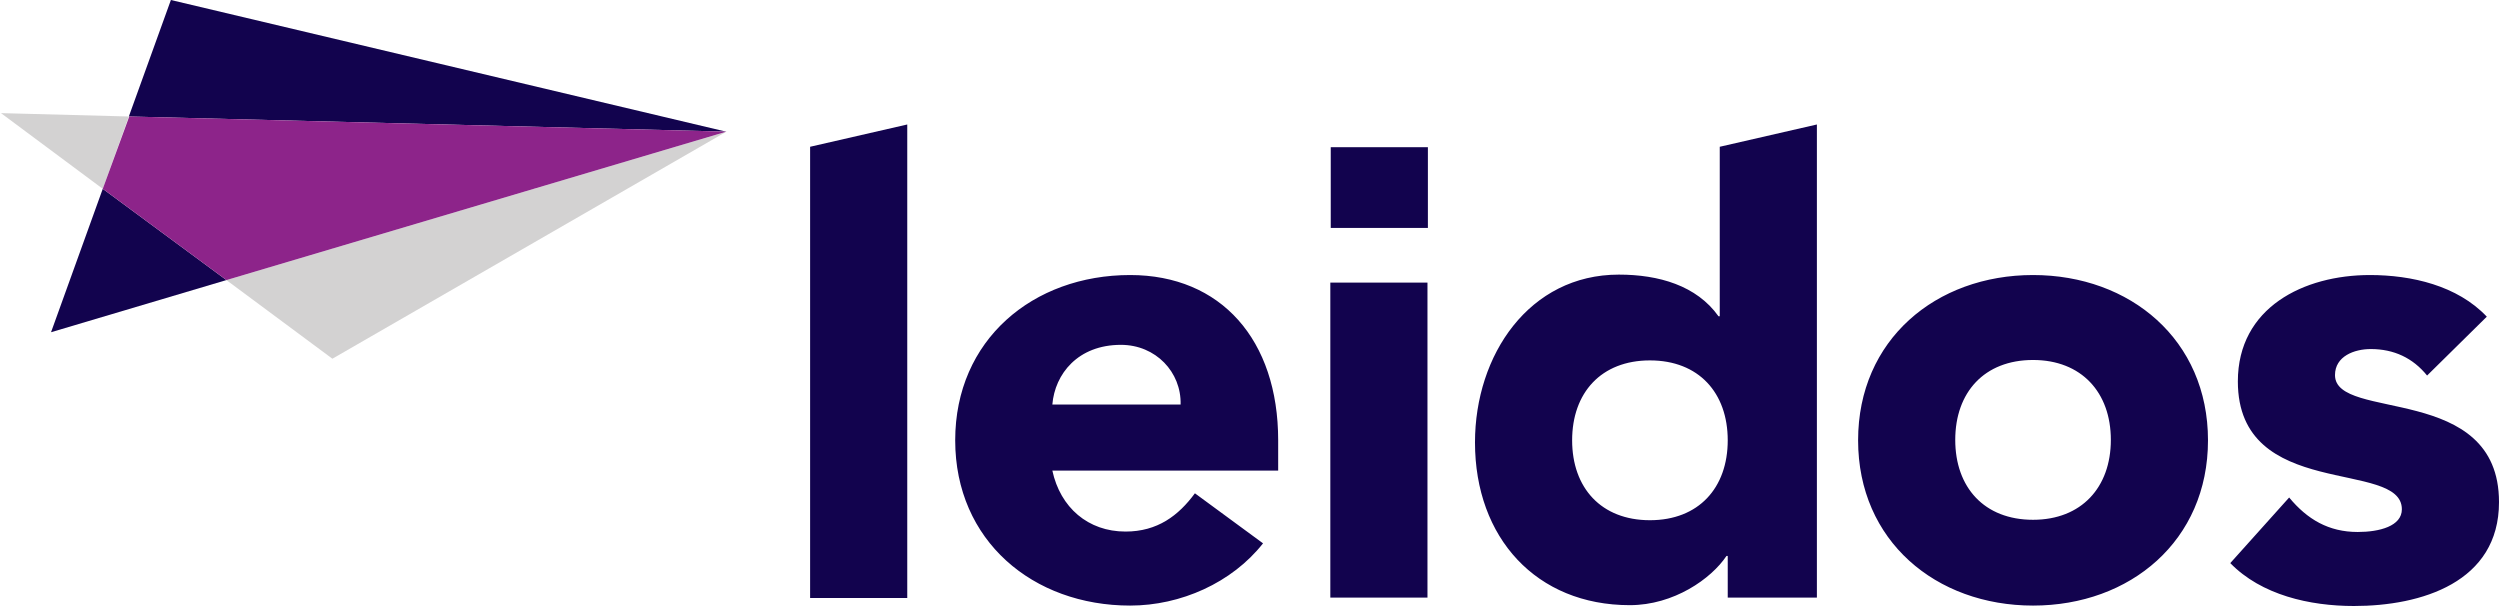
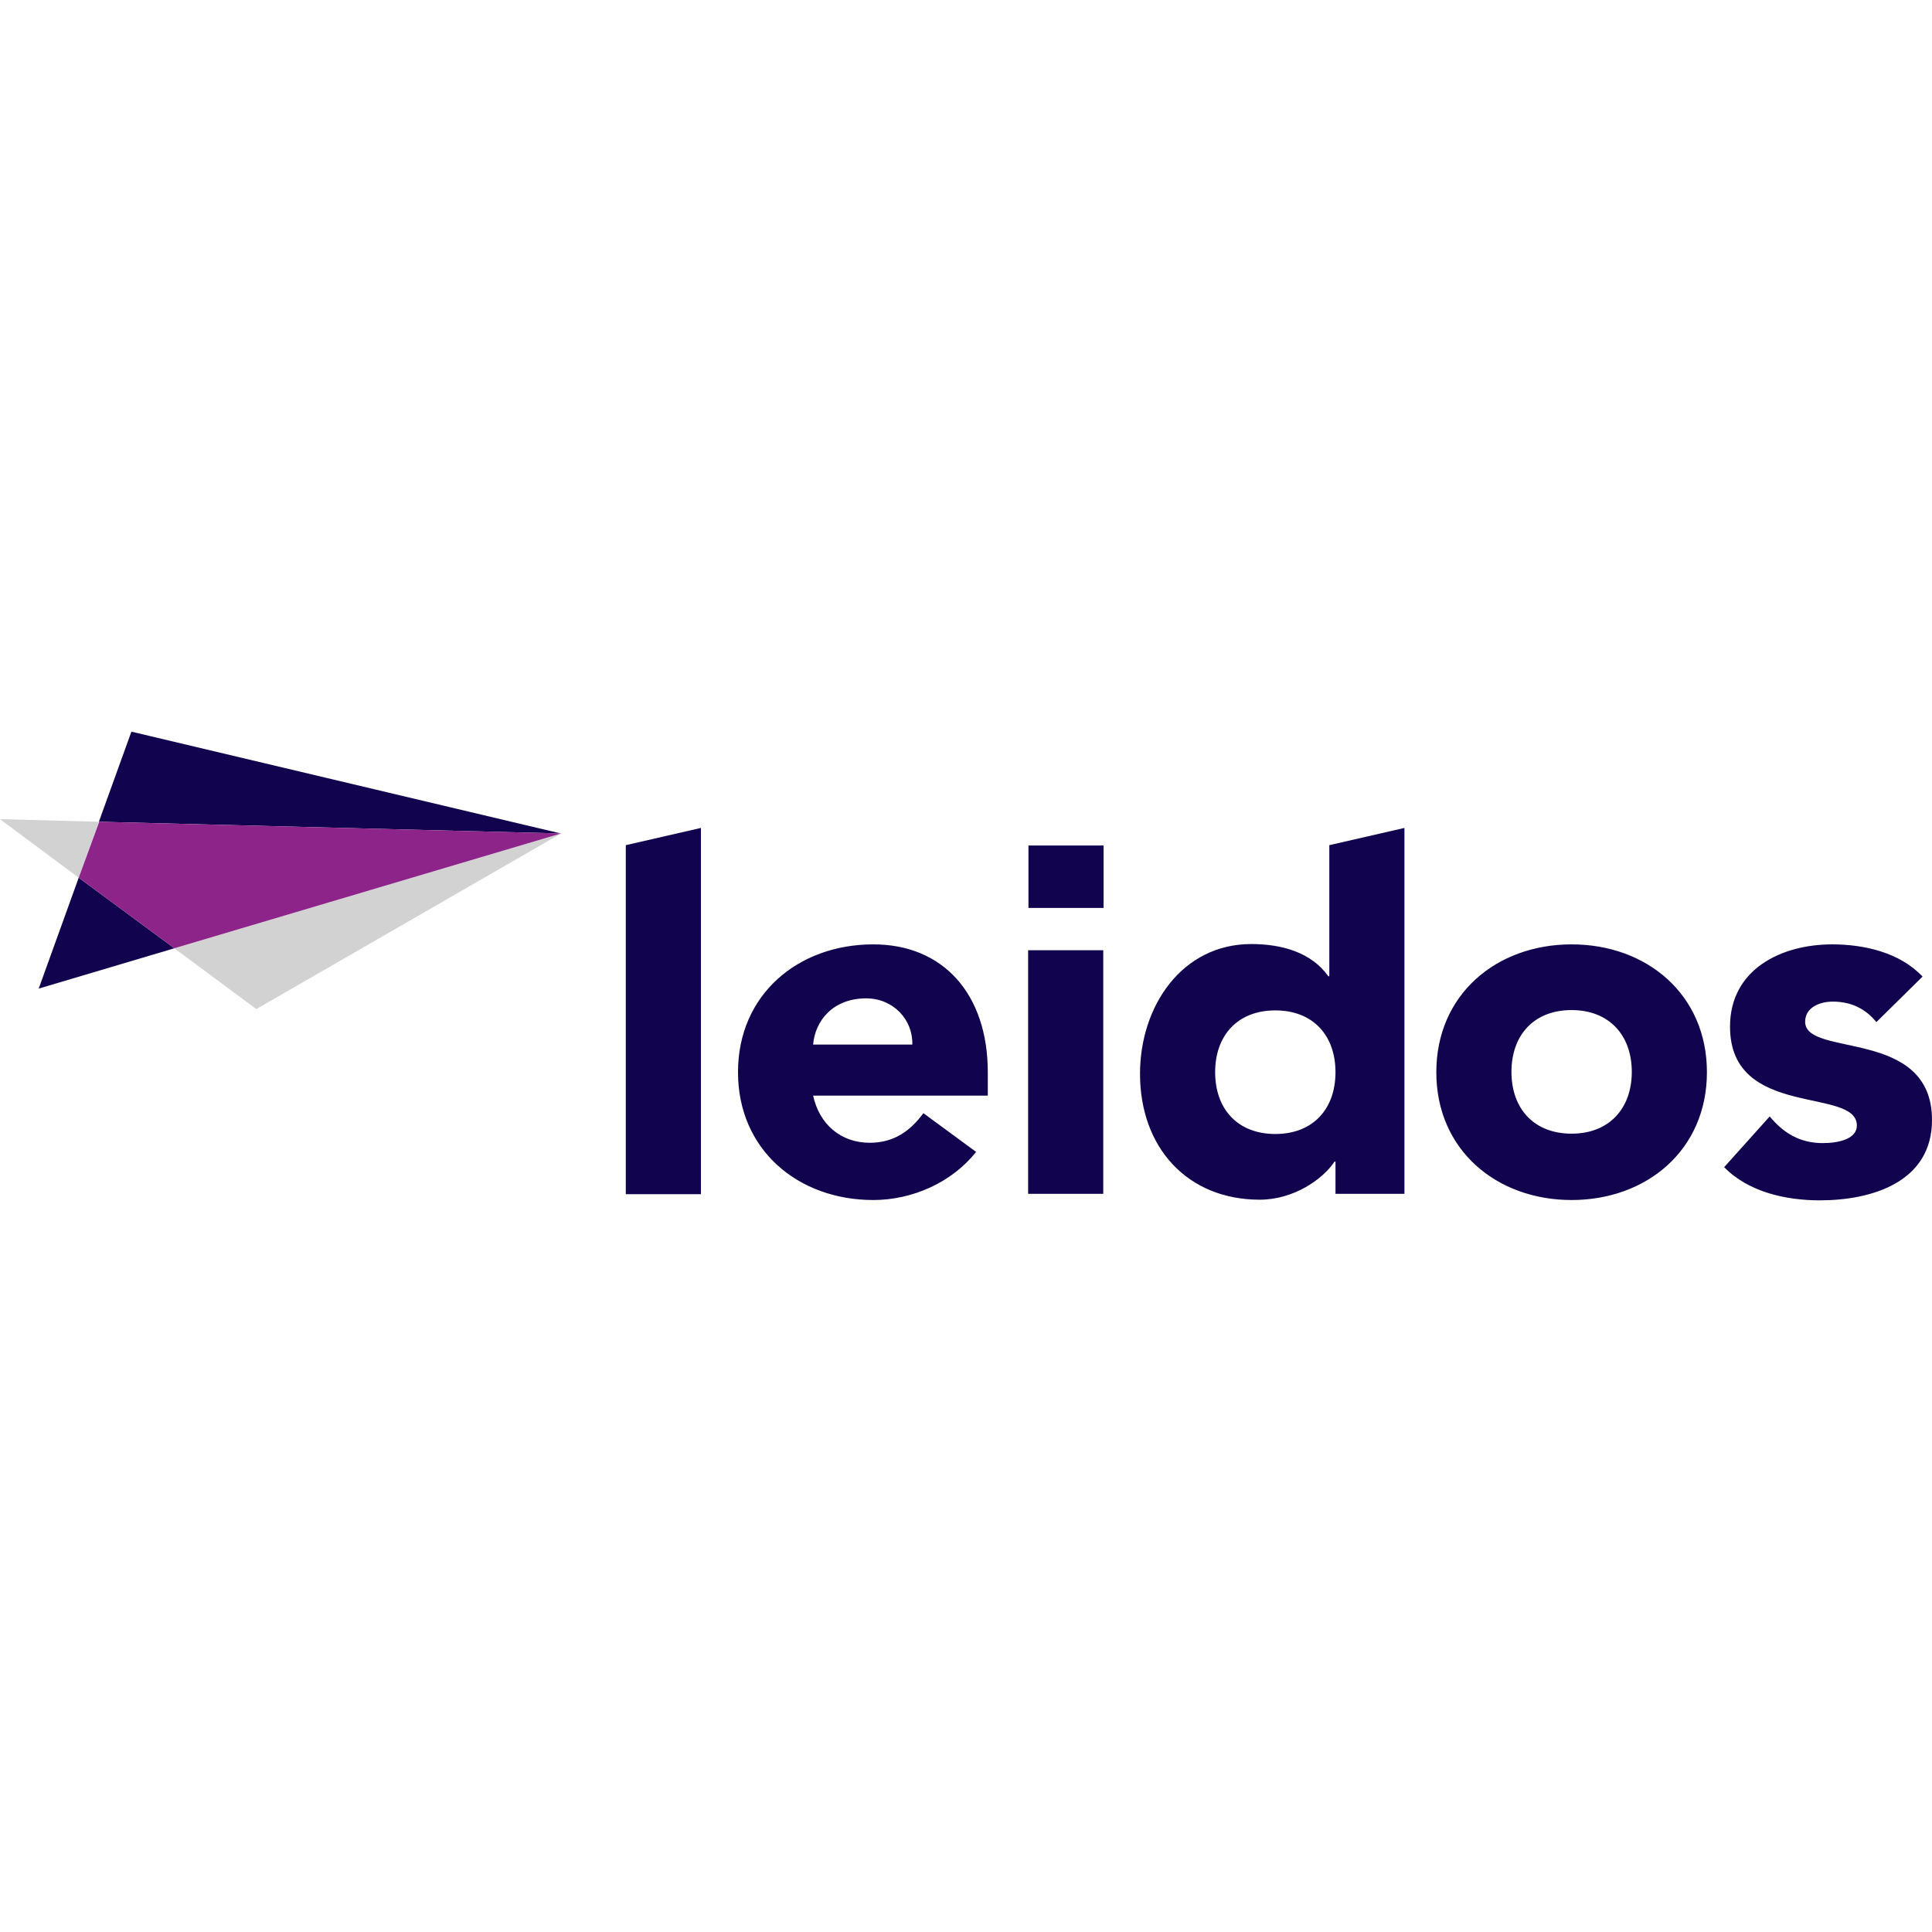
- <svg xmlns="http://www.w3.org/2000/svg" height="606" viewBox="0 0 594 144.1" width="2500">
+ <svg xmlns="http://www.w3.org/2000/svg" height="125" viewBox="0 0 594 144.1" width="125">
  <path d="m192.4 34.9 23.1-5.3v112.6h-23.1zm107.7 94.3c-7.4 9.4-19.6 14.8-31.6 14.8-23.1 0-41.6-15.4-41.6-39.3s18.5-39.3 41.6-39.3c21.6 0 35.2 15.4 35.2 39.3v7.2h-53.7c1.9 8.8 8.5 14.5 17.4 14.5 7.6 0 12.6-3.8 16.5-9.1zm-19.6-33c.2-7.7-5.9-14.2-14.2-14.2-10.2 0-15.7 6.9-16.3 14.2zm151.4 45.9h-21.3v-9.9h-.3c-3.6 5.4-12.5 11.7-23 11.7-22.2 0-36.8-16-36.8-38.7 0-20.8 12.9-39.9 34.2-39.9 9.5 0 18.5 2.6 23.7 9.9h.3v-40.3l23.1-5.3v112.5zm-39.8-56.4c-11.6 0-18.5 7.7-18.5 19s6.9 19 18.5 19 18.5-7.7 18.5-19-6.9-19-18.5-19m91.1-20.3c23.1 0 41.6 15.4 41.6 39.3s-18.5 39.3-41.6 39.3-41.6-15.4-41.6-39.3 18.5-39.3 41.6-39.3m0 58.2c11.5 0 18.5-7.7 18.5-19s-7-19-18.5-19c-11.6 0-18.5 7.7-18.5 19s6.9 19 18.5 19m93.7-34.3c-3.4-4.2-7.9-6.3-13.4-6.3-3.9 0-8.5 1.7-8.5 6.2 0 11.1 39 1.7 39 30.2 0 19.1-18.5 24.7-34.5 24.7-10.5 0-22-2.6-29.4-10.2l14-15.6c4.3 5.2 9.4 8.2 16.3 8.2 5.2 0 10.5-1.4 10.5-5.4 0-12-39-1.9-39-30.4 0-17.6 15.7-25.3 31.4-25.3 9.9 0 20.8 2.5 27.8 9.9zm-260.8-22.1h23.1v74.9h-23.1zm23.2-32.2h-23.1v19.2h23.1z" fill="#12034e" />
  <path d="m78.8 85.3-25.2-18.7 118.9-35.3zm-78.8-58.4 24.2 18 6.2-17.2z" fill="#d3d2d2" />
  <path d="m40.4 0-10 27.7 142 3.6zm-28.5 79 41.7-12.4-29.4-21.7z" fill="#12034e" />
  <path d="m30.5 27.7-6.3 17.2 29.4 21.7 118.9-35.3z" fill="#8d248a" />
</svg>
